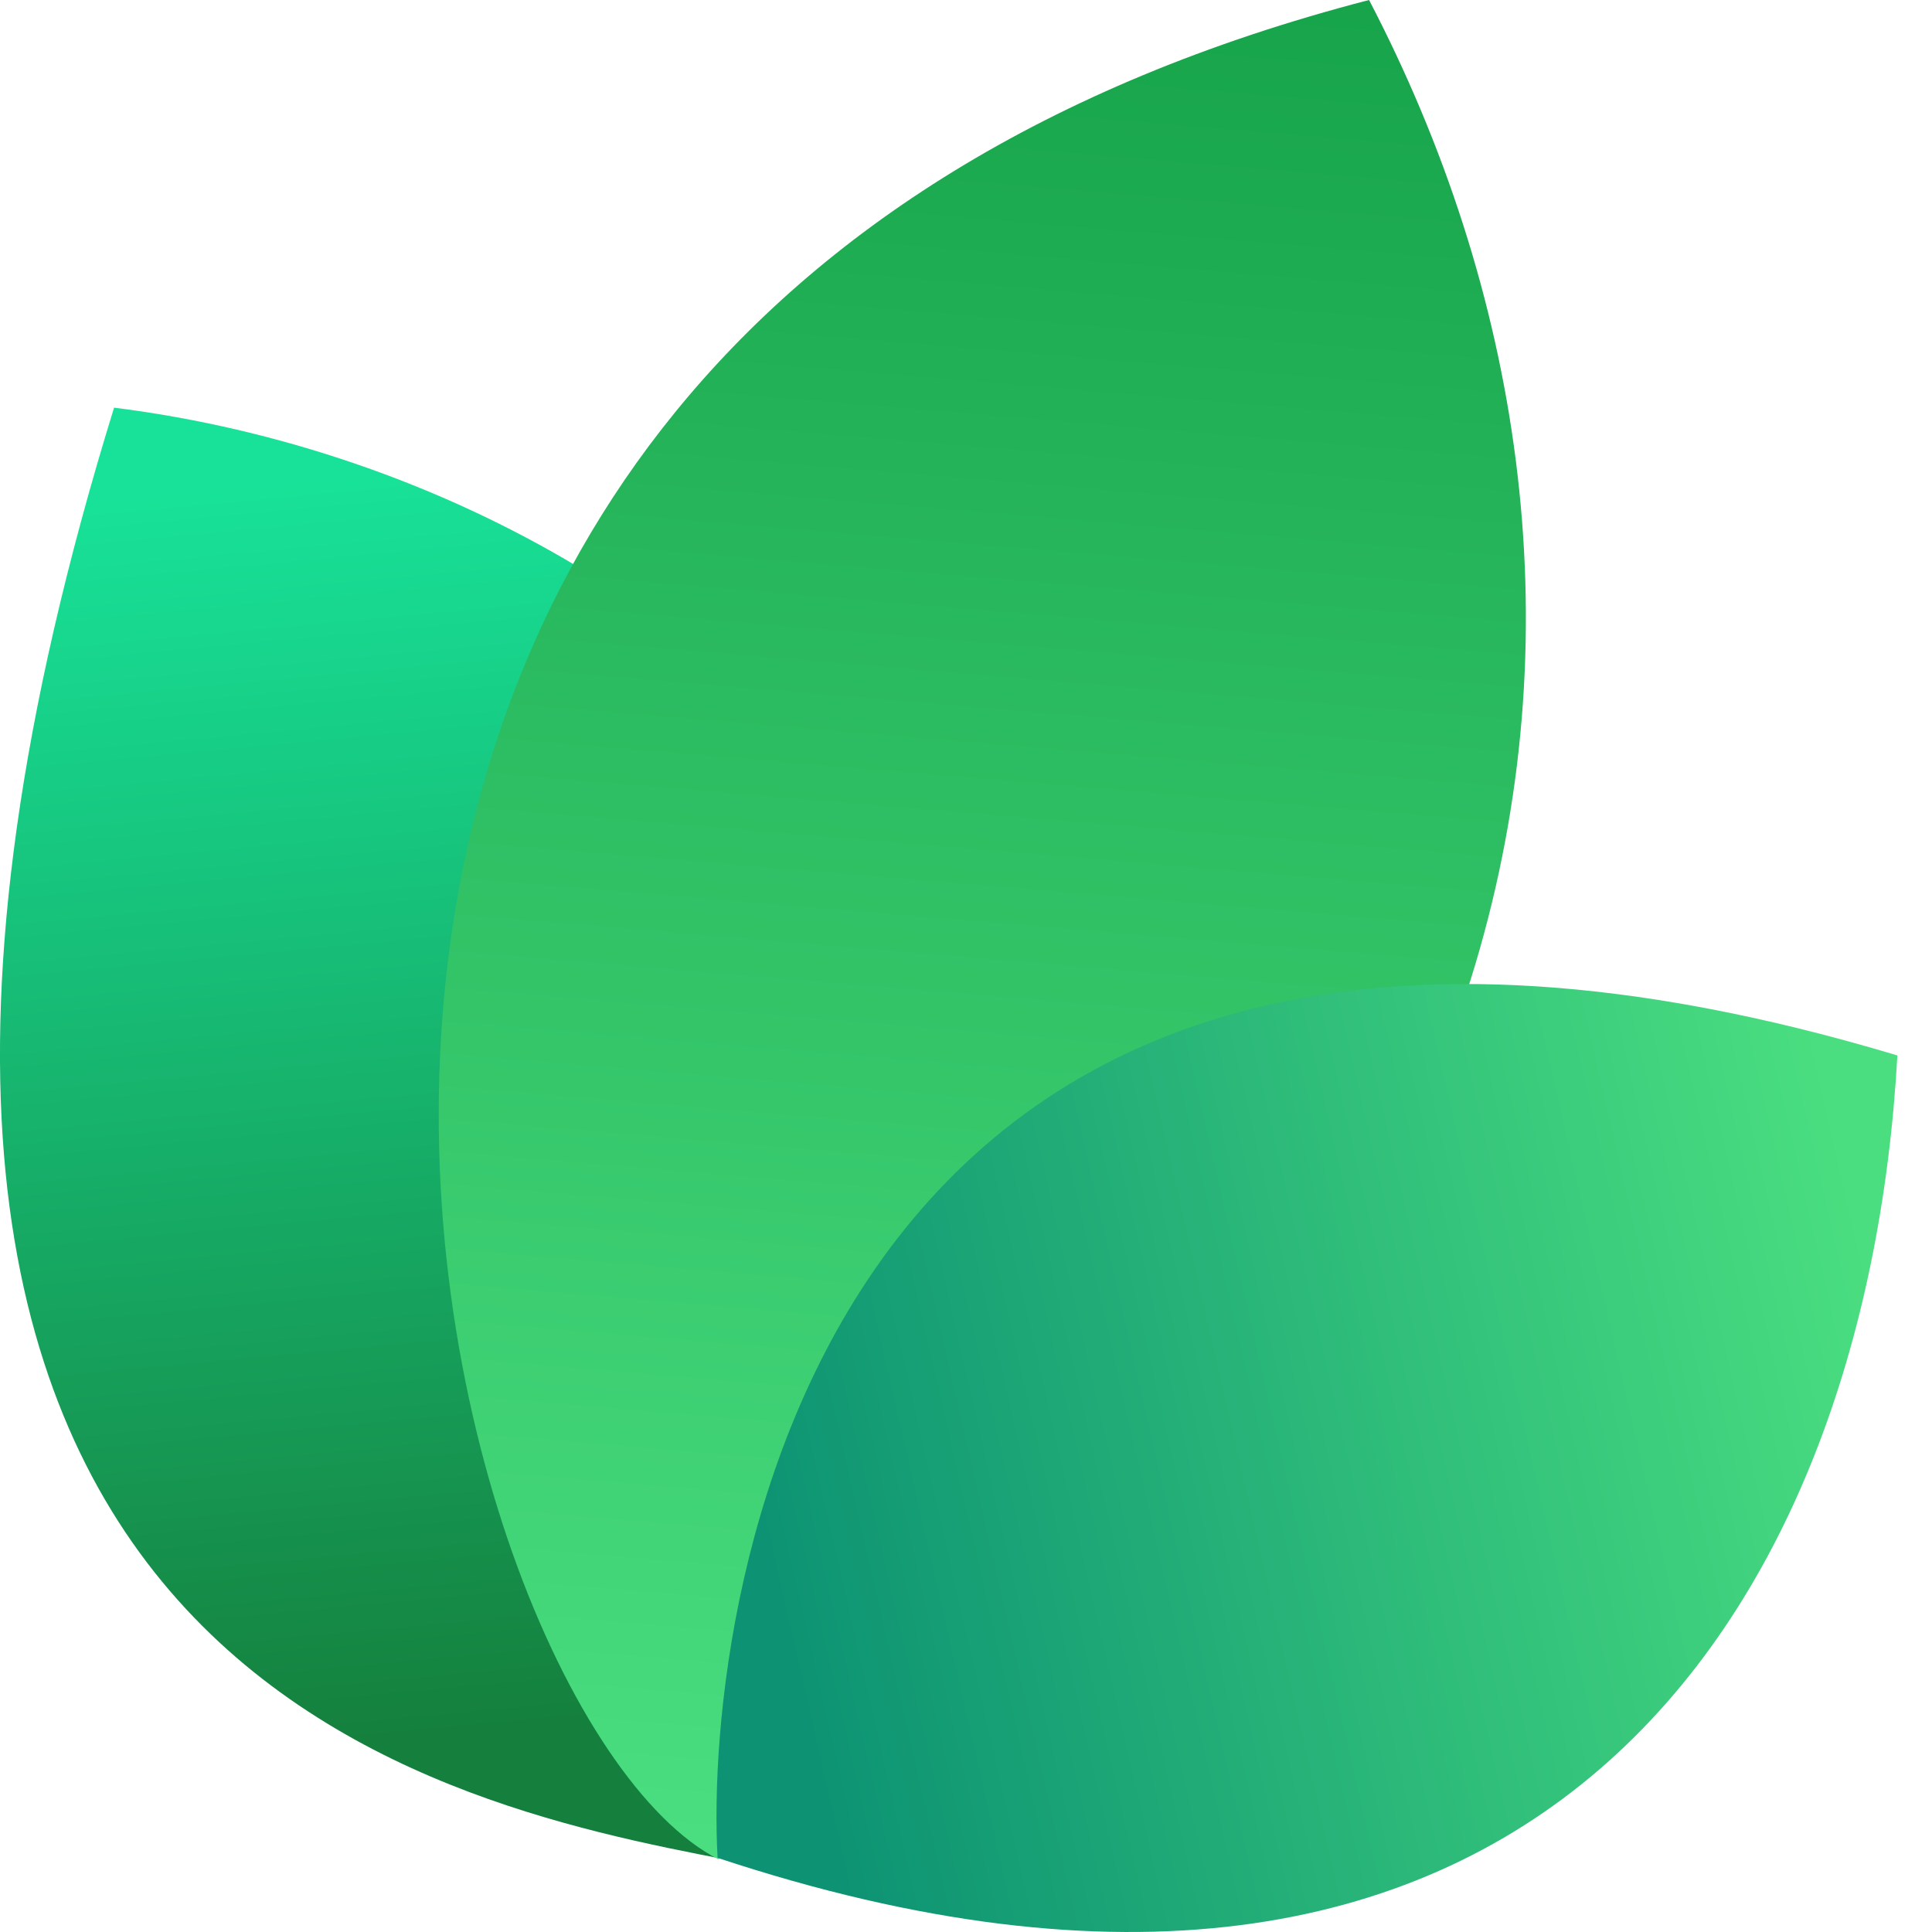
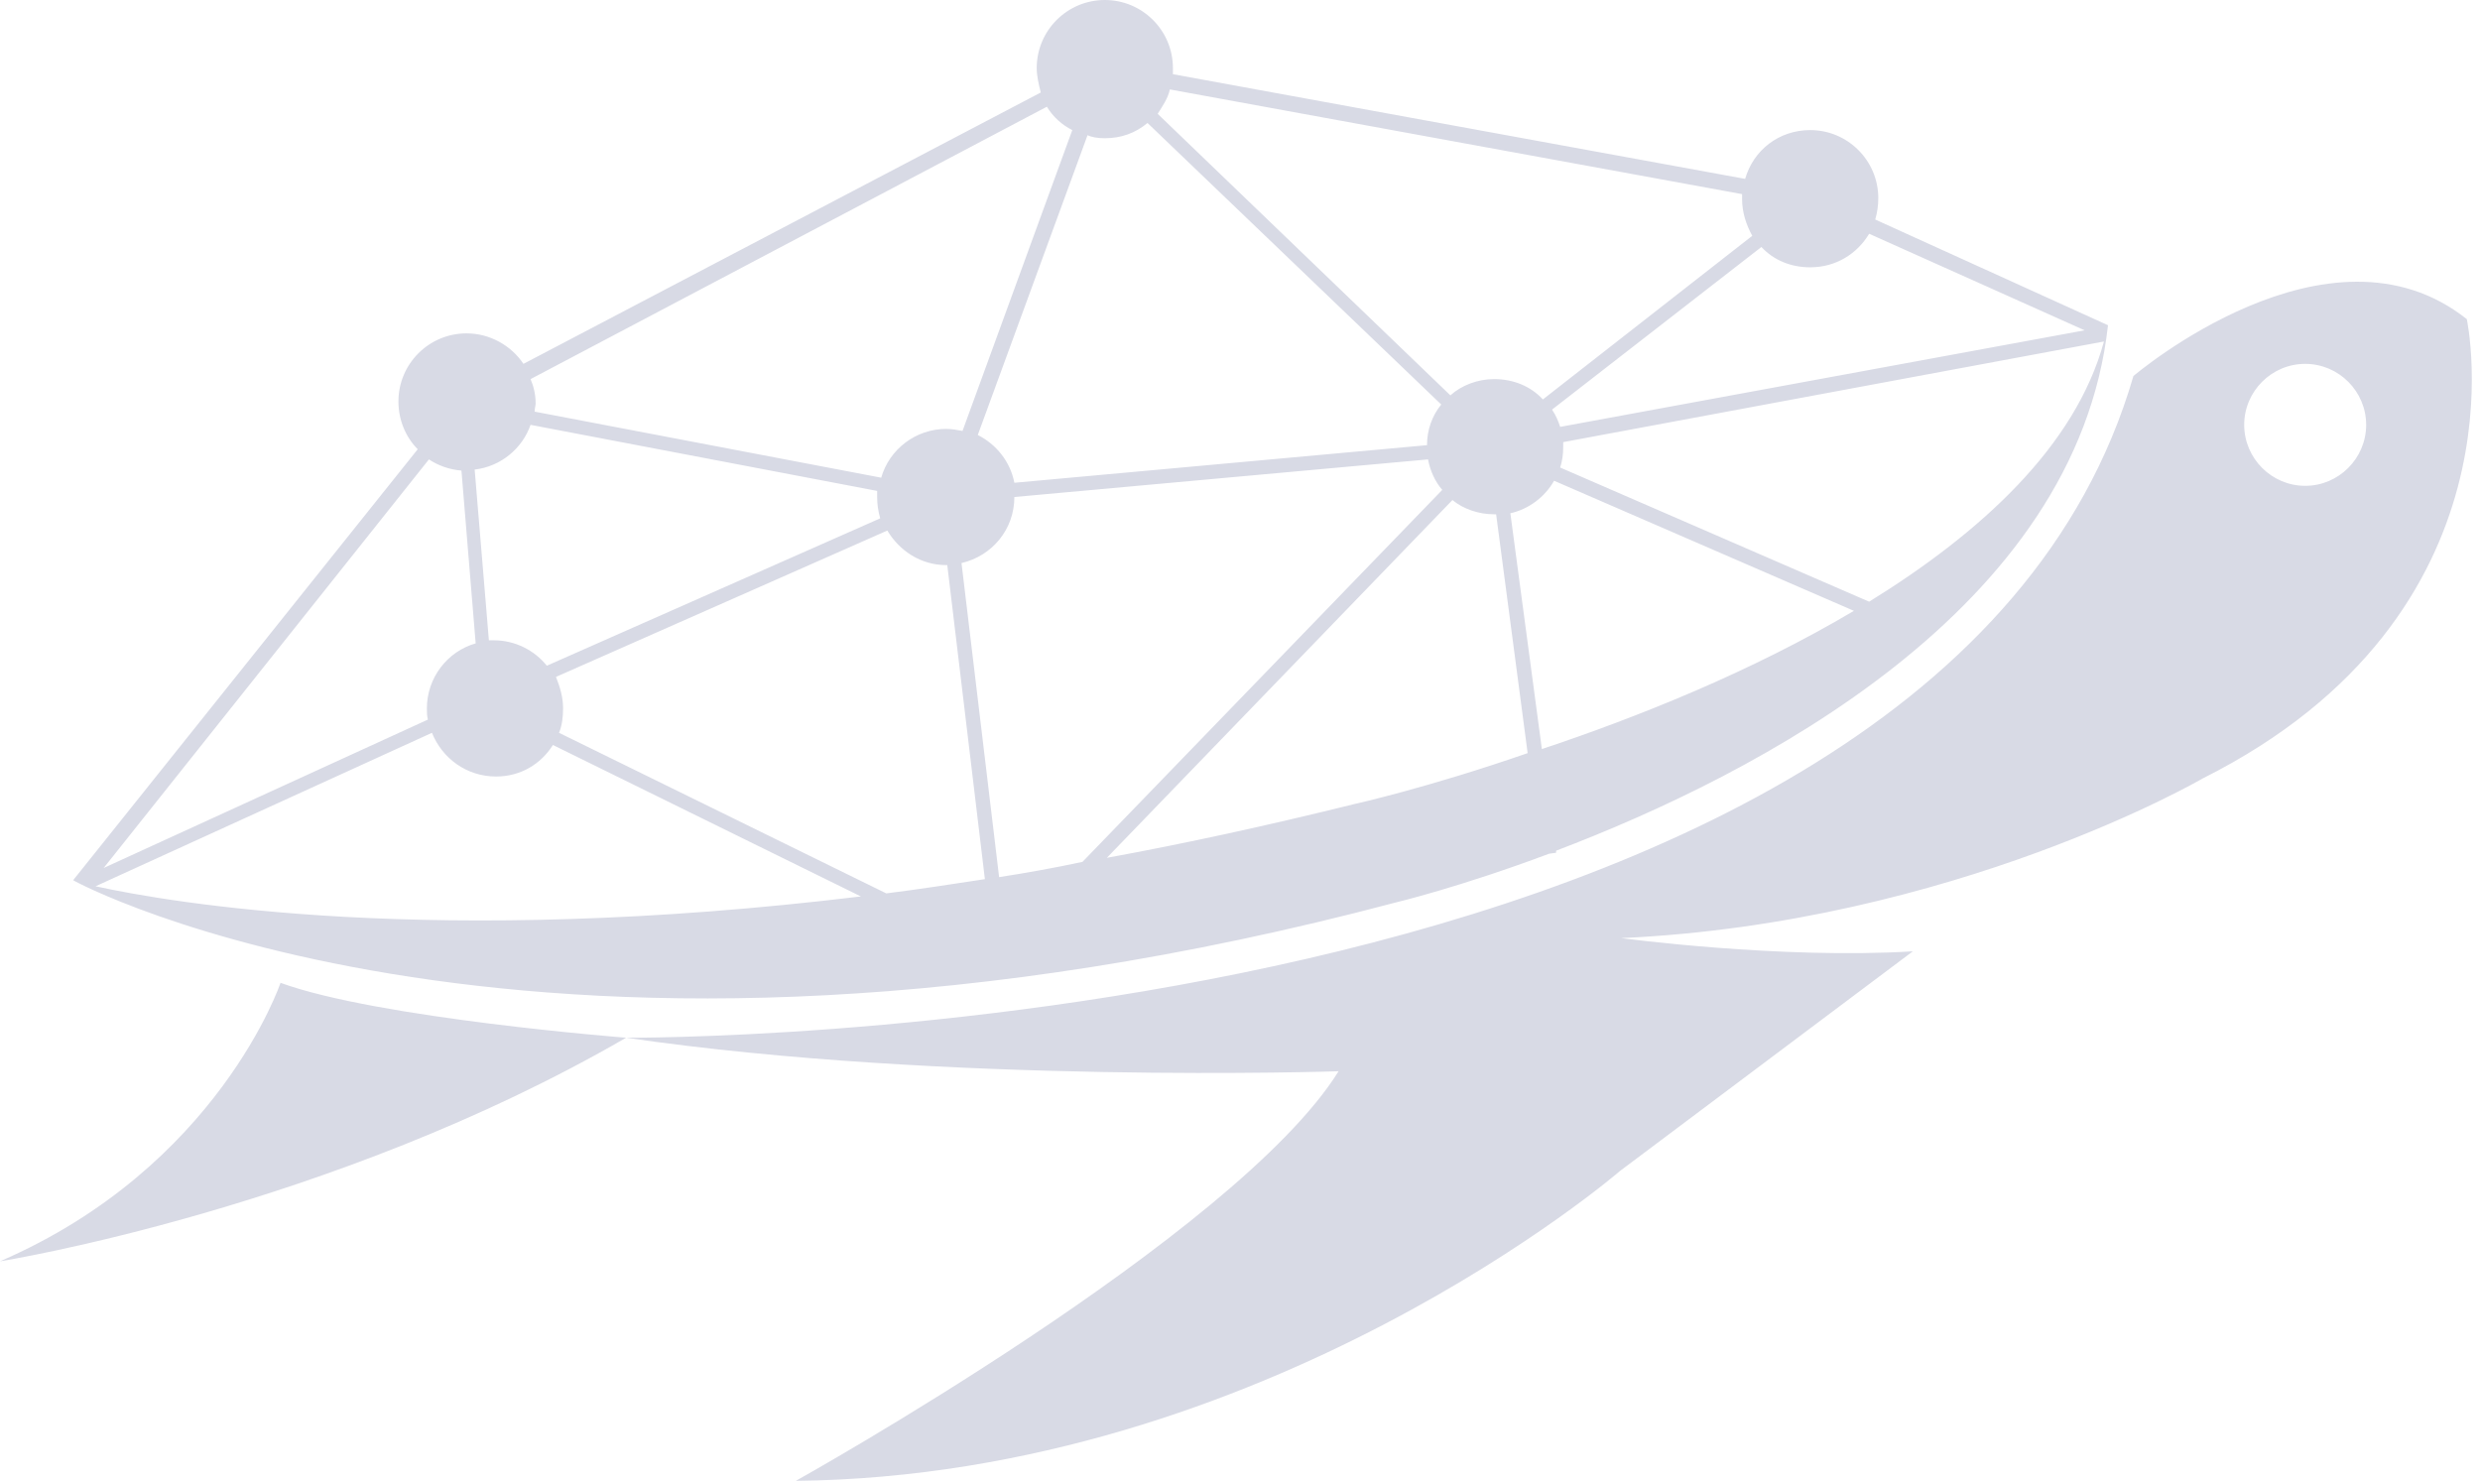
- <svg xmlns="http://www.w3.org/2000/svg" width="24" height="24" viewBox="0 0 24 24" fill="none">
-   <path d="M9.061 23.108C5.268 22.377 -3.391 20.627 1.417 5.064C9.634 6.099 16.973 14.064 9.061 23.108Z" fill="url(#paint0_linear_17557_2021)" />
-   <path d="M8.919 23.094C5.276 21.222 0.784 4.209 17.007 0C20.757 7.193 19.621 16.545 8.919 23.094Z" fill="url(#paint1_linear_17557_2021)" />
-   <path d="M8.914 23.079C8.735 19.882 10.159 9.085 23.57 13.111C23.181 20.123 18.984 26.418 8.914 23.079Z" fill="url(#paint2_linear_17557_2021)" />
-   <defs>
-     <linearGradient id="paint0_linear_17557_2021" x1="3.776" y1="5.916" x2="5.232" y2="21.559" gradientUnits="userSpaceOnUse">
-       <stop stop-color="#18E299" />
-       <stop offset="1" stop-color="#15803D" />
-     </linearGradient>
-     <linearGradient id="paint1_linear_17557_2021" x1="12.171" y1="-0.718" x2="10.19" y2="22.983" gradientUnits="userSpaceOnUse">
-       <stop stop-color="#16A34A" />
-       <stop offset="1" stop-color="#4ADE80" />
-     </linearGradient>
-     <linearGradient id="paint2_linear_17557_2021" x1="23.133" y1="15.353" x2="9.338" y2="18.52" gradientUnits="userSpaceOnUse">
-       <stop stop-color="#4ADE80" />
-       <stop offset="1" stop-color="#0D9373" />
-     </linearGradient>
-   </defs>
+ <svg xmlns="http://www.w3.org/2000/svg" width="244" height="146" viewBox="0 0 244 146" fill="none">
+   <path d="M159.5 92.3C192.3 90.8 216.7 76.6 216.7 76.6C249 60.4 242.7 31.4 242.7 31.4C229.1 20.6 209.9 37 209.9 37C190.7 103.1 61.6 102.1 61.6 102.1C93 106.7 131.7 105.4 131.7 105.4C121.6 121.6 78.3 145.7 78.3 145.7C124.7 145.2 159.4 115.2 159.4 115.2L188.2 93.6C175.2 94.4 159.5 92.3 159.5 92.3ZM226.8 35.8C230.1 35.8 232.8 38.5 232.8 41.8C232.8 45.1 230.1 47.8 226.8 47.8C223.5 47.8 220.8 45.1 220.8 41.8C220.8 38.5 223.5 35.8 226.8 35.8ZM137.3 88.8C137.3 88.8 143.6 87.3 152.4 84L153.1 83.9V83.7C172.8 76.2 204.3 60 207.4 32L184.5 21.6C184.7 20.9 184.8 20.2 184.8 19.5C184.8 15.8 181.8 12.8 178.1 12.8C175 12.8 172.5 14.8 171.7 17.6L115.4 7.3C115.4 7.1 115.4 6.9 115.4 6.7C115.4 3 112.4 0 108.7 0C105 0 102 3 102 6.7C102 7.5 102.2 8.3 102.4 9.1L51.5 35.8C50.3 34 48.2 32.8 45.9 32.8C42.2 32.8 39.2 35.8 39.2 39.5C39.2 41.3 39.9 43 41.1 44.2L7.2 86.6C7.2 86.7 52.7 111.2 137.3 88.8ZM9.4 87.2L42.5 72.1C43.5 74.6 45.9 76.4 48.8 76.4C51.2 76.4 53.2 75.2 54.4 73.3L84.7 88.2C42.6 93.3 16.7 88.8 9.4 87.2ZM87.2 87.9L55 72.1C55.3 71.4 55.4 70.5 55.4 69.7C55.4 68.6 55.1 67.6 54.7 66.6L87.3 52.2C88.5 54.2 90.6 55.6 93.1 55.6H93.2L96.9 86.5C93.6 87 90.4 87.5 87.2 87.9ZM98.3 86.3L94.6 55.4C97.6 54.7 99.8 52.1 99.8 48.9L140.5 45.2C140.7 46.3 141.2 47.4 141.9 48.2L106.5 84.8C103.7 85.4 100.9 85.9 98.3 86.3ZM133.3 79.1C124.8 81.2 116.6 83 108.9 84.4L142.9 49.2C144 50.1 145.5 50.6 147 50.6C147.1 50.6 147.1 50.6 147.2 50.6L150.3 74.1C140.5 77.5 133.3 79.1 133.3 79.1ZM151.7 73.7L148.6 50.5C150.4 50.1 152 48.9 152.9 47.3L182.4 60.1C172.3 66.1 161 70.6 151.7 73.7ZM183.9 59.2L153.5 46C153.7 45.4 153.8 44.7 153.8 44C153.8 43.8 153.8 43.6 153.8 43.5L207 33.6C204.2 43.9 194.9 52.4 183.9 59.2ZM173.3 24.3C174.5 25.6 176.2 26.3 178.1 26.3C180.6 26.3 182.7 25 183.9 23L205.1 32.5L153.5 42C153.3 41.4 153.1 40.9 152.7 40.3L173.3 24.3ZM115.1 8.8L171.4 19.1C171.4 19.3 171.4 19.4 171.4 19.6C171.4 20.9 171.8 22.1 172.4 23.2L151.8 39.3C150.6 38 148.9 37.3 147 37.3C145.4 37.3 143.8 37.9 142.7 38.9L113.9 11.2C114.4 10.4 114.9 9.7 115.1 8.8ZM108.7 13.6C110.3 13.6 111.7 13.1 112.9 12.1L141.8 39.8C140.9 40.9 140.4 42.3 140.4 43.8L99.8 47.5C99.4 45.4 98 43.7 96.2 42.8L107 13.3C107.4 13.5 108 13.6 108.7 13.6ZM103 10.5C103.6 11.5 104.5 12.3 105.5 12.8L94.7 42.4C94.2 42.3 93.6 42.2 93.1 42.2C90.1 42.2 87.5 44.2 86.7 47L52.6 40.5C52.6 40.2 52.7 39.9 52.7 39.7C52.7 38.8 52.5 38 52.2 37.3L103 10.5ZM52.2 41.8L86.3 48.3C86.3 48.5 86.3 48.7 86.3 48.9C86.3 49.6 86.4 50.3 86.6 51L53.8 65.5C52.6 64 50.7 63 48.6 63C48.4 63 48.2 63 48.1 63L46.7 46.2C49.3 45.9 51.4 44.1 52.2 41.8ZM42.2 45.2C43.1 45.8 44.2 46.2 45.4 46.3L46.8 63.3C44 64.1 42 66.7 42 69.7C42 70.1 42 70.4 42.1 70.8L10.2 85.4L42.2 45.2ZM0 124.1C0 124.1 32.6 118.9 61.6 102.1C61.6 102.1 37.2 100.2 27.6 96.7C27.6 96.7 21.5 114.8 0 124.1Z" fill="#D8DAE5" />
</svg>
